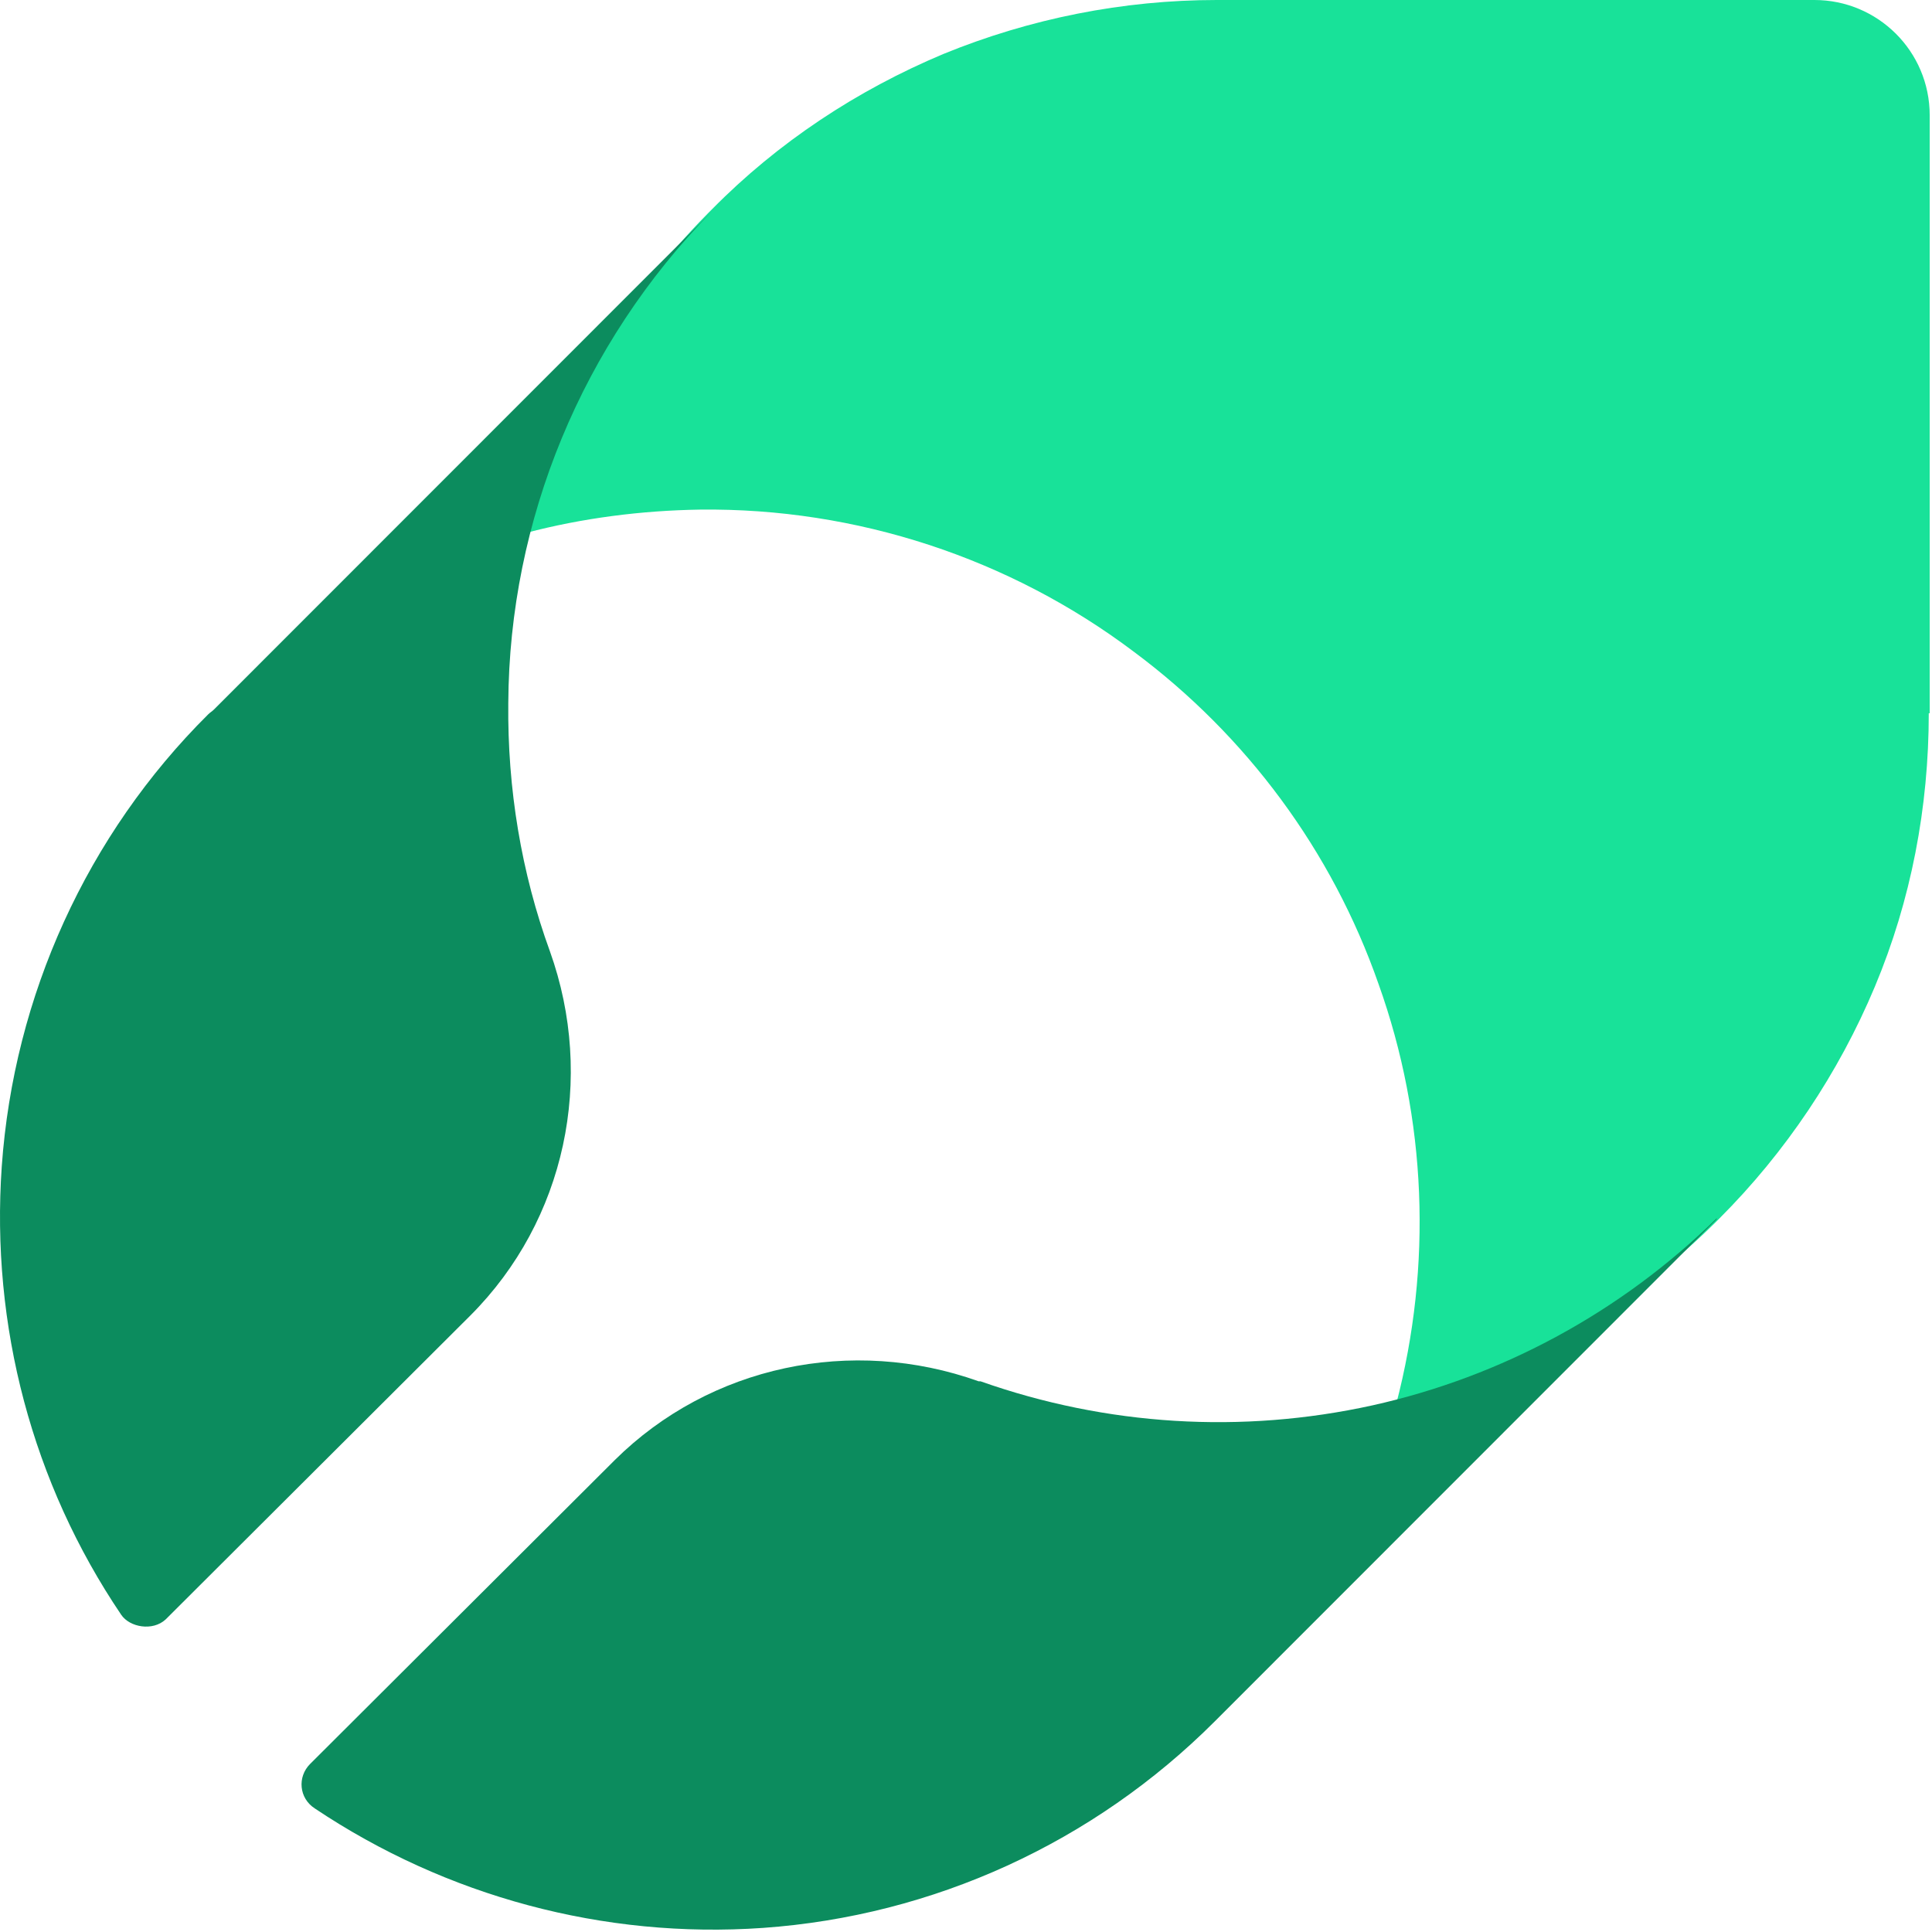
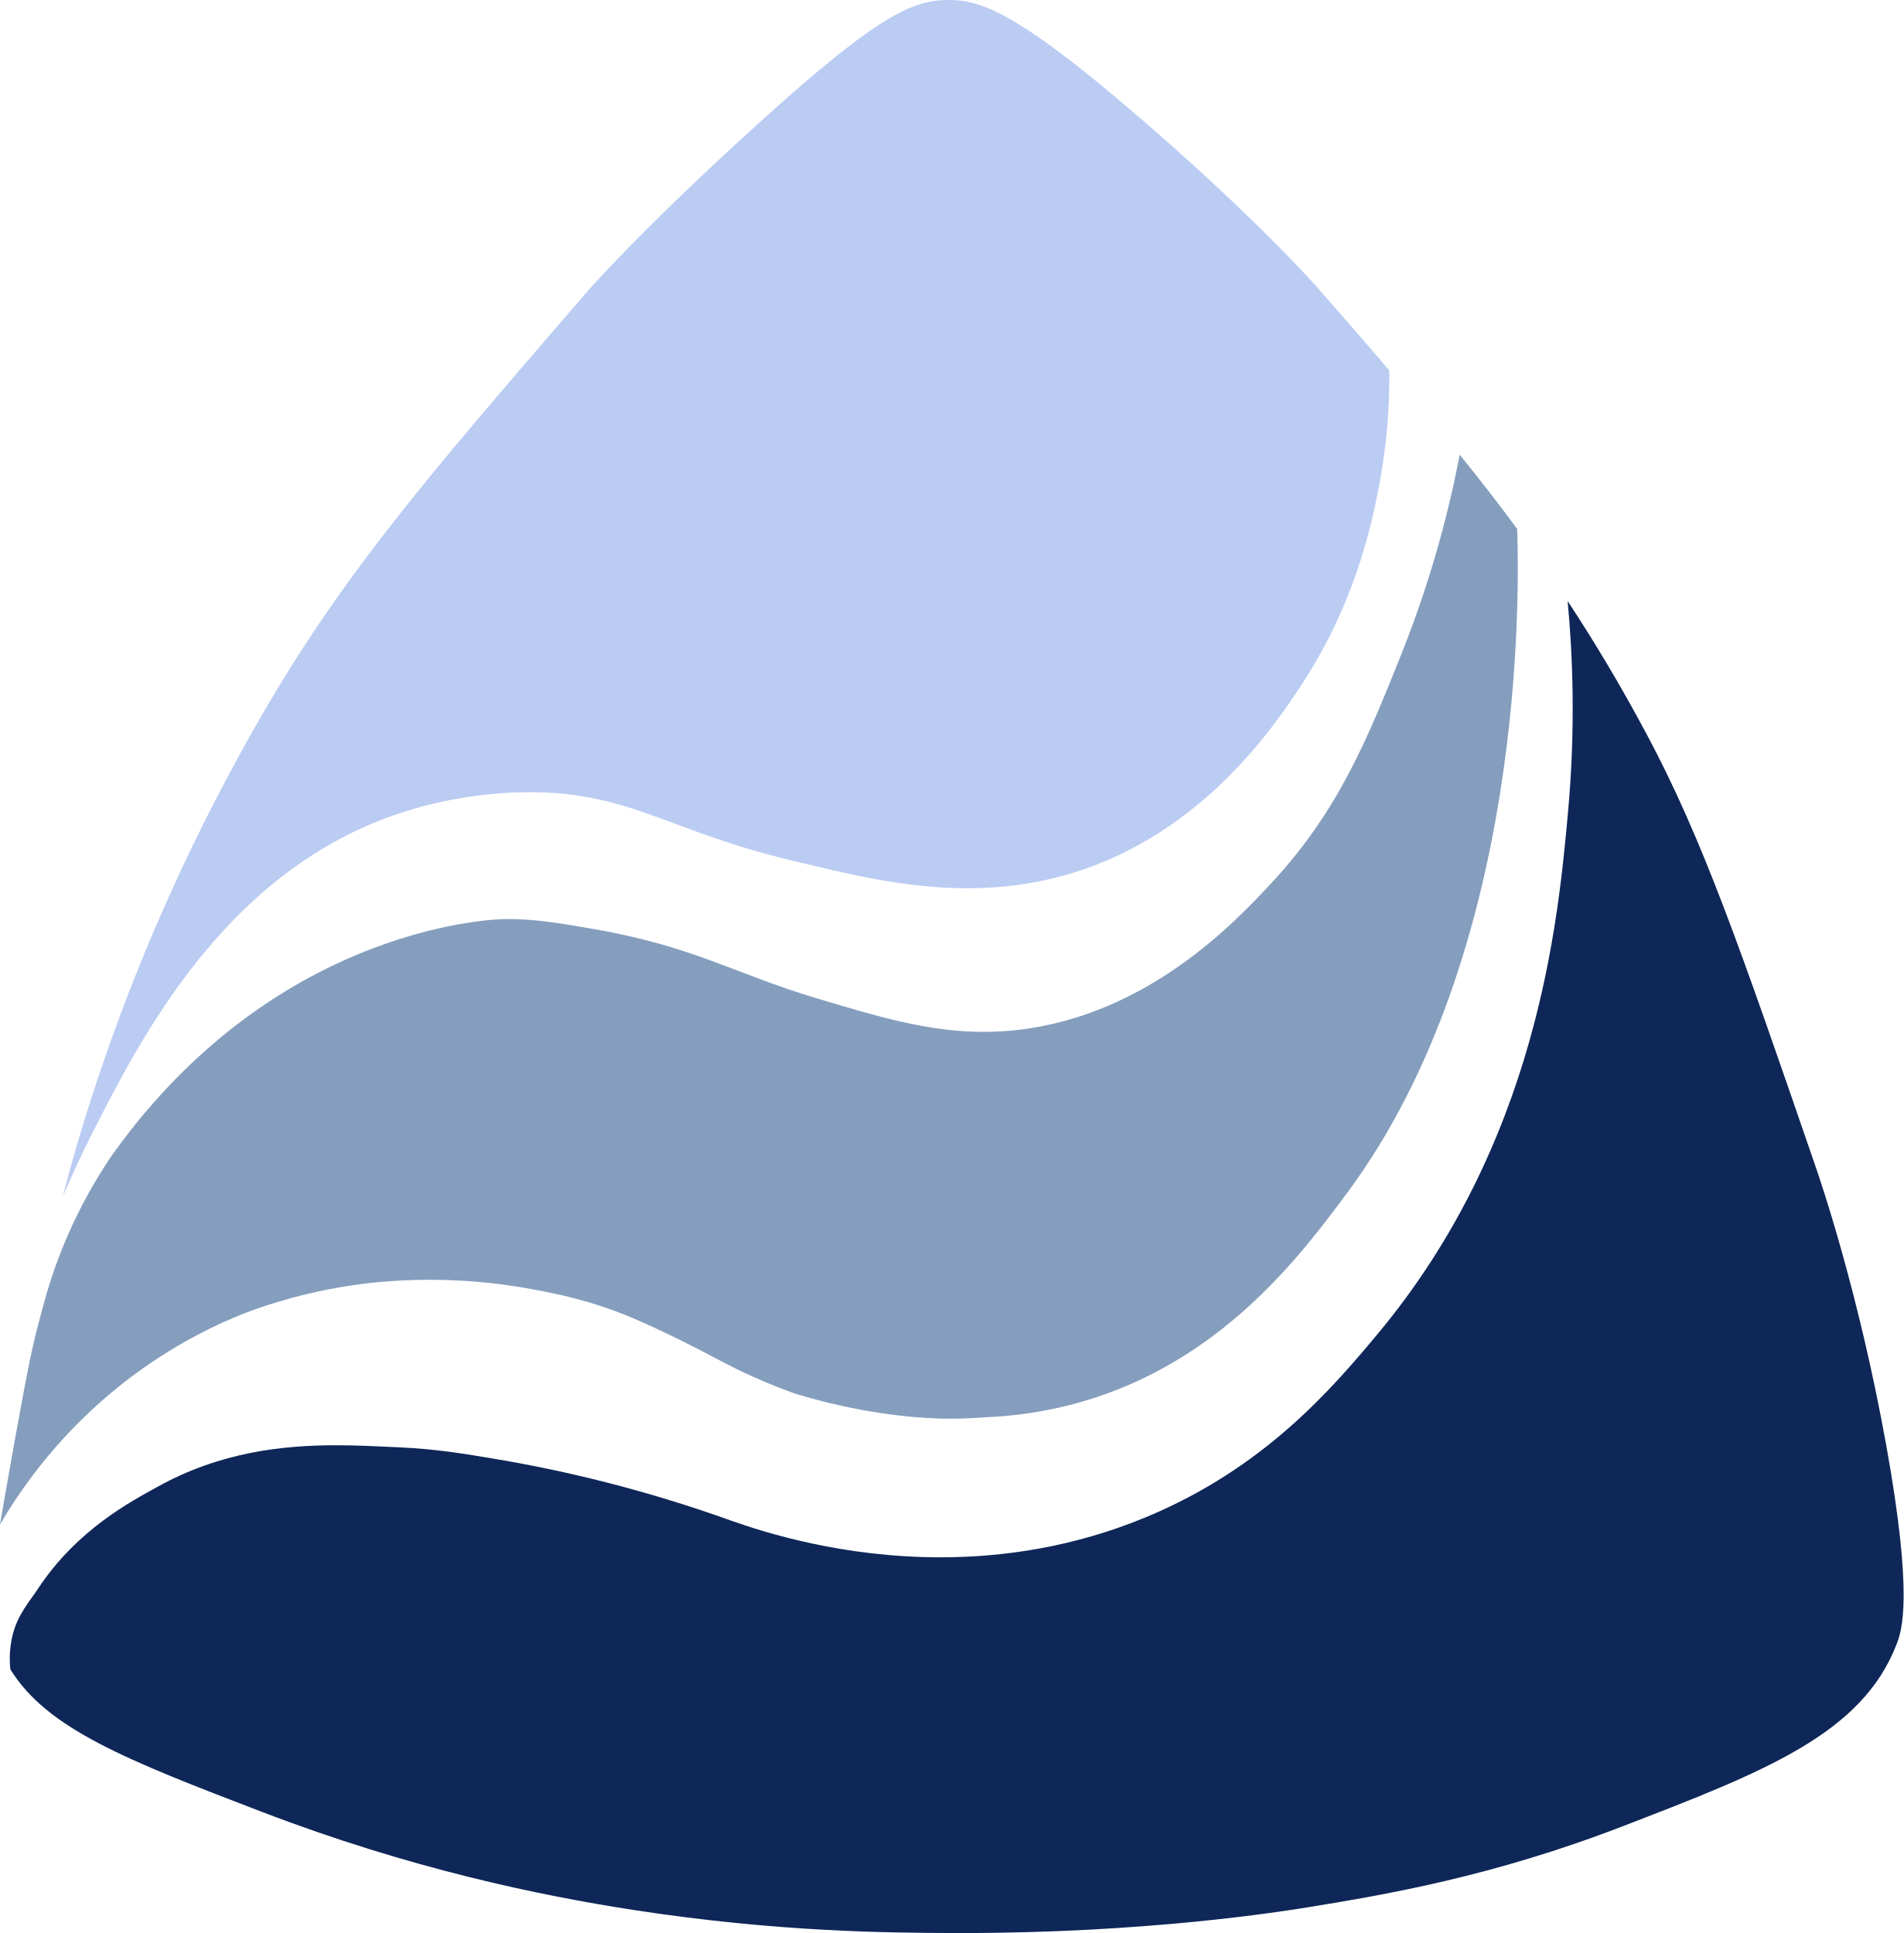
- <svg xmlns="http://www.w3.org/2000/svg" width="502" height="502" viewBox="0 0 502 502" fill="none">
-   <path d="M501.402 185.33V29.962C501.402 13.29 487.876 0 471.453 0H316.156C291.763 0 267.611 4.832 245.15 14.014C222.689 23.438 202.16 36.969 185.012 54.367L183.804 55.575C161.101 78.53 144.92 107.042 136.708 138.454C151.441 134.588 166.656 132.655 181.871 132.413C222.447 131.93 262.298 144.978 294.661 169.383C323.885 191.13 346.104 221.092 358.18 255.645C370.739 290.681 372.188 328.859 362.769 364.862C393.925 356.647 422.666 340.457 445.611 317.744L446.818 316.536C463.966 299.38 477.732 278.841 487.151 256.37C496.571 233.898 501.16 209.735 501.16 185.33H501.402Z" fill="#18E299" />
-   <path d="M132.071 182.706C132.312 135.044 151.32 89.307 184.764 55.125L55.557 184.391C55.076 184.873 54.594 185.113 54.113 185.595C22.593 216.888 3.586 258.774 0.458 303.066C-2.43 344.47 8.397 385.392 31.496 419.575C33.699 422.835 39.677 423.907 43.046 420.778L122.206 341.822C146.989 317.028 154.689 280.198 142.899 247.219C135.44 226.758 131.831 204.852 132.071 182.706Z" fill="#0C8C5E" />
-   <path d="M446.067 316.547C421.284 340.86 390.245 357.71 356.56 365.172C322.634 372.635 287.506 370.468 254.783 358.914C254.783 358.914 254.542 358.914 254.301 358.914C221.338 347.118 184.525 354.821 159.742 379.375L80.581 458.331C77.212 461.701 77.694 467.238 81.784 469.885C115.95 492.754 156.855 503.827 198.24 500.938C242.512 497.809 284.137 478.792 315.656 447.258L316.859 446.054L446.067 316.788V316.547Z" fill="#0C8C5E" />
+ <svg xmlns="http://www.w3.org/2000/svg" id="Layer_1" data-name="Layer 1" viewBox="0 0 529.22 537.47">
+   <defs>
+     <style>
+       .cls-1 {
+         clip-path: url(#clippath);
+       }
+ 
+       .cls-2 {
+         fill: none;
+       }
+ 
+       .cls-2, .cls-3, .cls-4, .cls-5 {
+         stroke-width: 0px;
+       }
+ 
+       .cls-3 {
+         fill: #0e2758;
+       }
+ 
+       .cls-4 {
+         fill: #bbccf3;
+       }
+ 
+       .cls-5 {
+         fill: #859ebe;
+       }
+     </style>
+     <clipPath id="clippath">
+       <rect class="cls-2" width="529.21" height="537.47" />
+     </clipPath>
+   </defs>
+   <g class="cls-1">
+     <path class="cls-3" d="M435.79,167.09c1.39,14.72,2.28,35.15.07,59.18-2.76,30-8.41,91.42-53.06,144.85-12.71,15.21-31.5,37.17-64.27,50.75-20.1,8.33-39.72,11.14-57.08,11.14-27.21,0-48.87-6.89-58.14-10.18-24.28-8.71-46.26-13.88-64.82-17.03-9.81-1.67-17.2-2.89-27.51-3.37-5.3-.24-11.2-.58-17.52-.58-14.97,0-32.31,1.91-49.66,11.55-7.2,4-22.36,11.82-33.28,28.4-2.31,3.5-5.73,7.26-7.1,13.17-.77,3.33-.83,6.45-.55,9.17,10.18,16.5,31.9,25.1,70.31,39.79,40.58,15.52,76.46,23.08,103.36,27.2,39.62,6.07,70.21,6.29,88.85,6.35.69,0,1.39,0,2.08,0,51.31,0,88.85-5.96,96.74-7.26,21.15-3.46,50.65-8.45,86.8-22.39,39.52-15.24,66.61-25.68,76.25-50.69,1.5-3.88,4.63-13.43-2.86-55.07-7.57-42.15-18.12-73.19-19.67-77.68-20.91-60.73-31.37-91.09-47.15-120.59-7.16-13.38-14.37-25.43-21.82-36.72" />
+     <path class="cls-5" d="M405.8,126.38c-2.7,14.13-7.43,33.47-16.19,55.39-9.33,23.33-17.43,43.59-36.11,63.7-9.73,10.47-34.11,36.7-70.49,40.89-3.28.38-6.47.55-9.6.55-15.24,0-29.13-4.16-46.48-9.36-22.64-6.78-33.98-14.37-61.63-19.18-10.17-1.77-16.26-2.83-24.53-2.83h-.34s-62.3.23-108.91,65.12c-.28.39-.55.77-.55.77-7.32,10.87-11.91,20.88-14.86,28.78-2.55,6.79-3.97,12.26-5.54,18.27-1.6,6.15-2.79,11.62-6.31,31.17-1.14,6.36-2.61,14.59-4.27,24.25,6.4-10.91,17.12-25.9,34.2-39.3,14.59-11.45,27.98-17.13,33.06-19.16,2.85-1.13,13.75-5.35,28.95-7.8,3.93-.63,12.18-1.8,23.2-1.8,8.13,0,17.77.63,28.3,2.58,6.67,1.23,16.61,3.13,28.41,8.15,4.01,1.7,11.21,5.03,18.85,9,4.92,2.56,8.37,4.53,14.18,7.14,4.9,2.21,9.03,3.76,11.78,4.74,0,0,19.23,6.36,40.24,6.98.99.03,1.96.04,2.91.04,5.34,0,9.68-.39,9.68-.39,6.6-.26,15.9-1.18,26.55-4.2,39.25-11.14,61.44-41.03,74.07-58.02,49.95-67.19,47.93-167.85,47.41-184.77-5.17-7.02-10.49-13.86-16.02-20.7" />
+     <path class="cls-4" d="M263.85,0c-.17,0-.33,0-.49,0-9.56.13-18.97,3.98-51.45,33.34-34.1,30.83-48.96,48.06-48.96,48.06-45.84,53.13-68.77,79.69-92.48,121.49-30.3,53.41-44.91,100.09-51.23,123.02-.58,2.1-1.15,4.32-1.73,6.71,2.32-5.49,4.94-11.19,7.9-17.04,13.39-26.42,36.61-72.21,83.93-88.86,13.54-4.76,25.96-6.06,33.79-6.37,1.47-.06,2.91-.08,4.3-.08,27.39,0,38.73,10.82,72,18.83,15.27,3.67,31.78,7.88,49.5,7.88,9.36,0,19.06-1.17,29.1-4.22,36.49-11.06,56.44-41.33,63.25-51.53,15.36-23.02,19.95-45.23,21.9-55.14,2.47-12.57,3.14-23.85,3.04-33.14-6.32-7.35-12.92-14.91-19.87-22.86,0,0-17.39-19.89-51.98-49.48C282.51,3.39,272.5,0,263.85,0" />
+   </g>
</svg>
